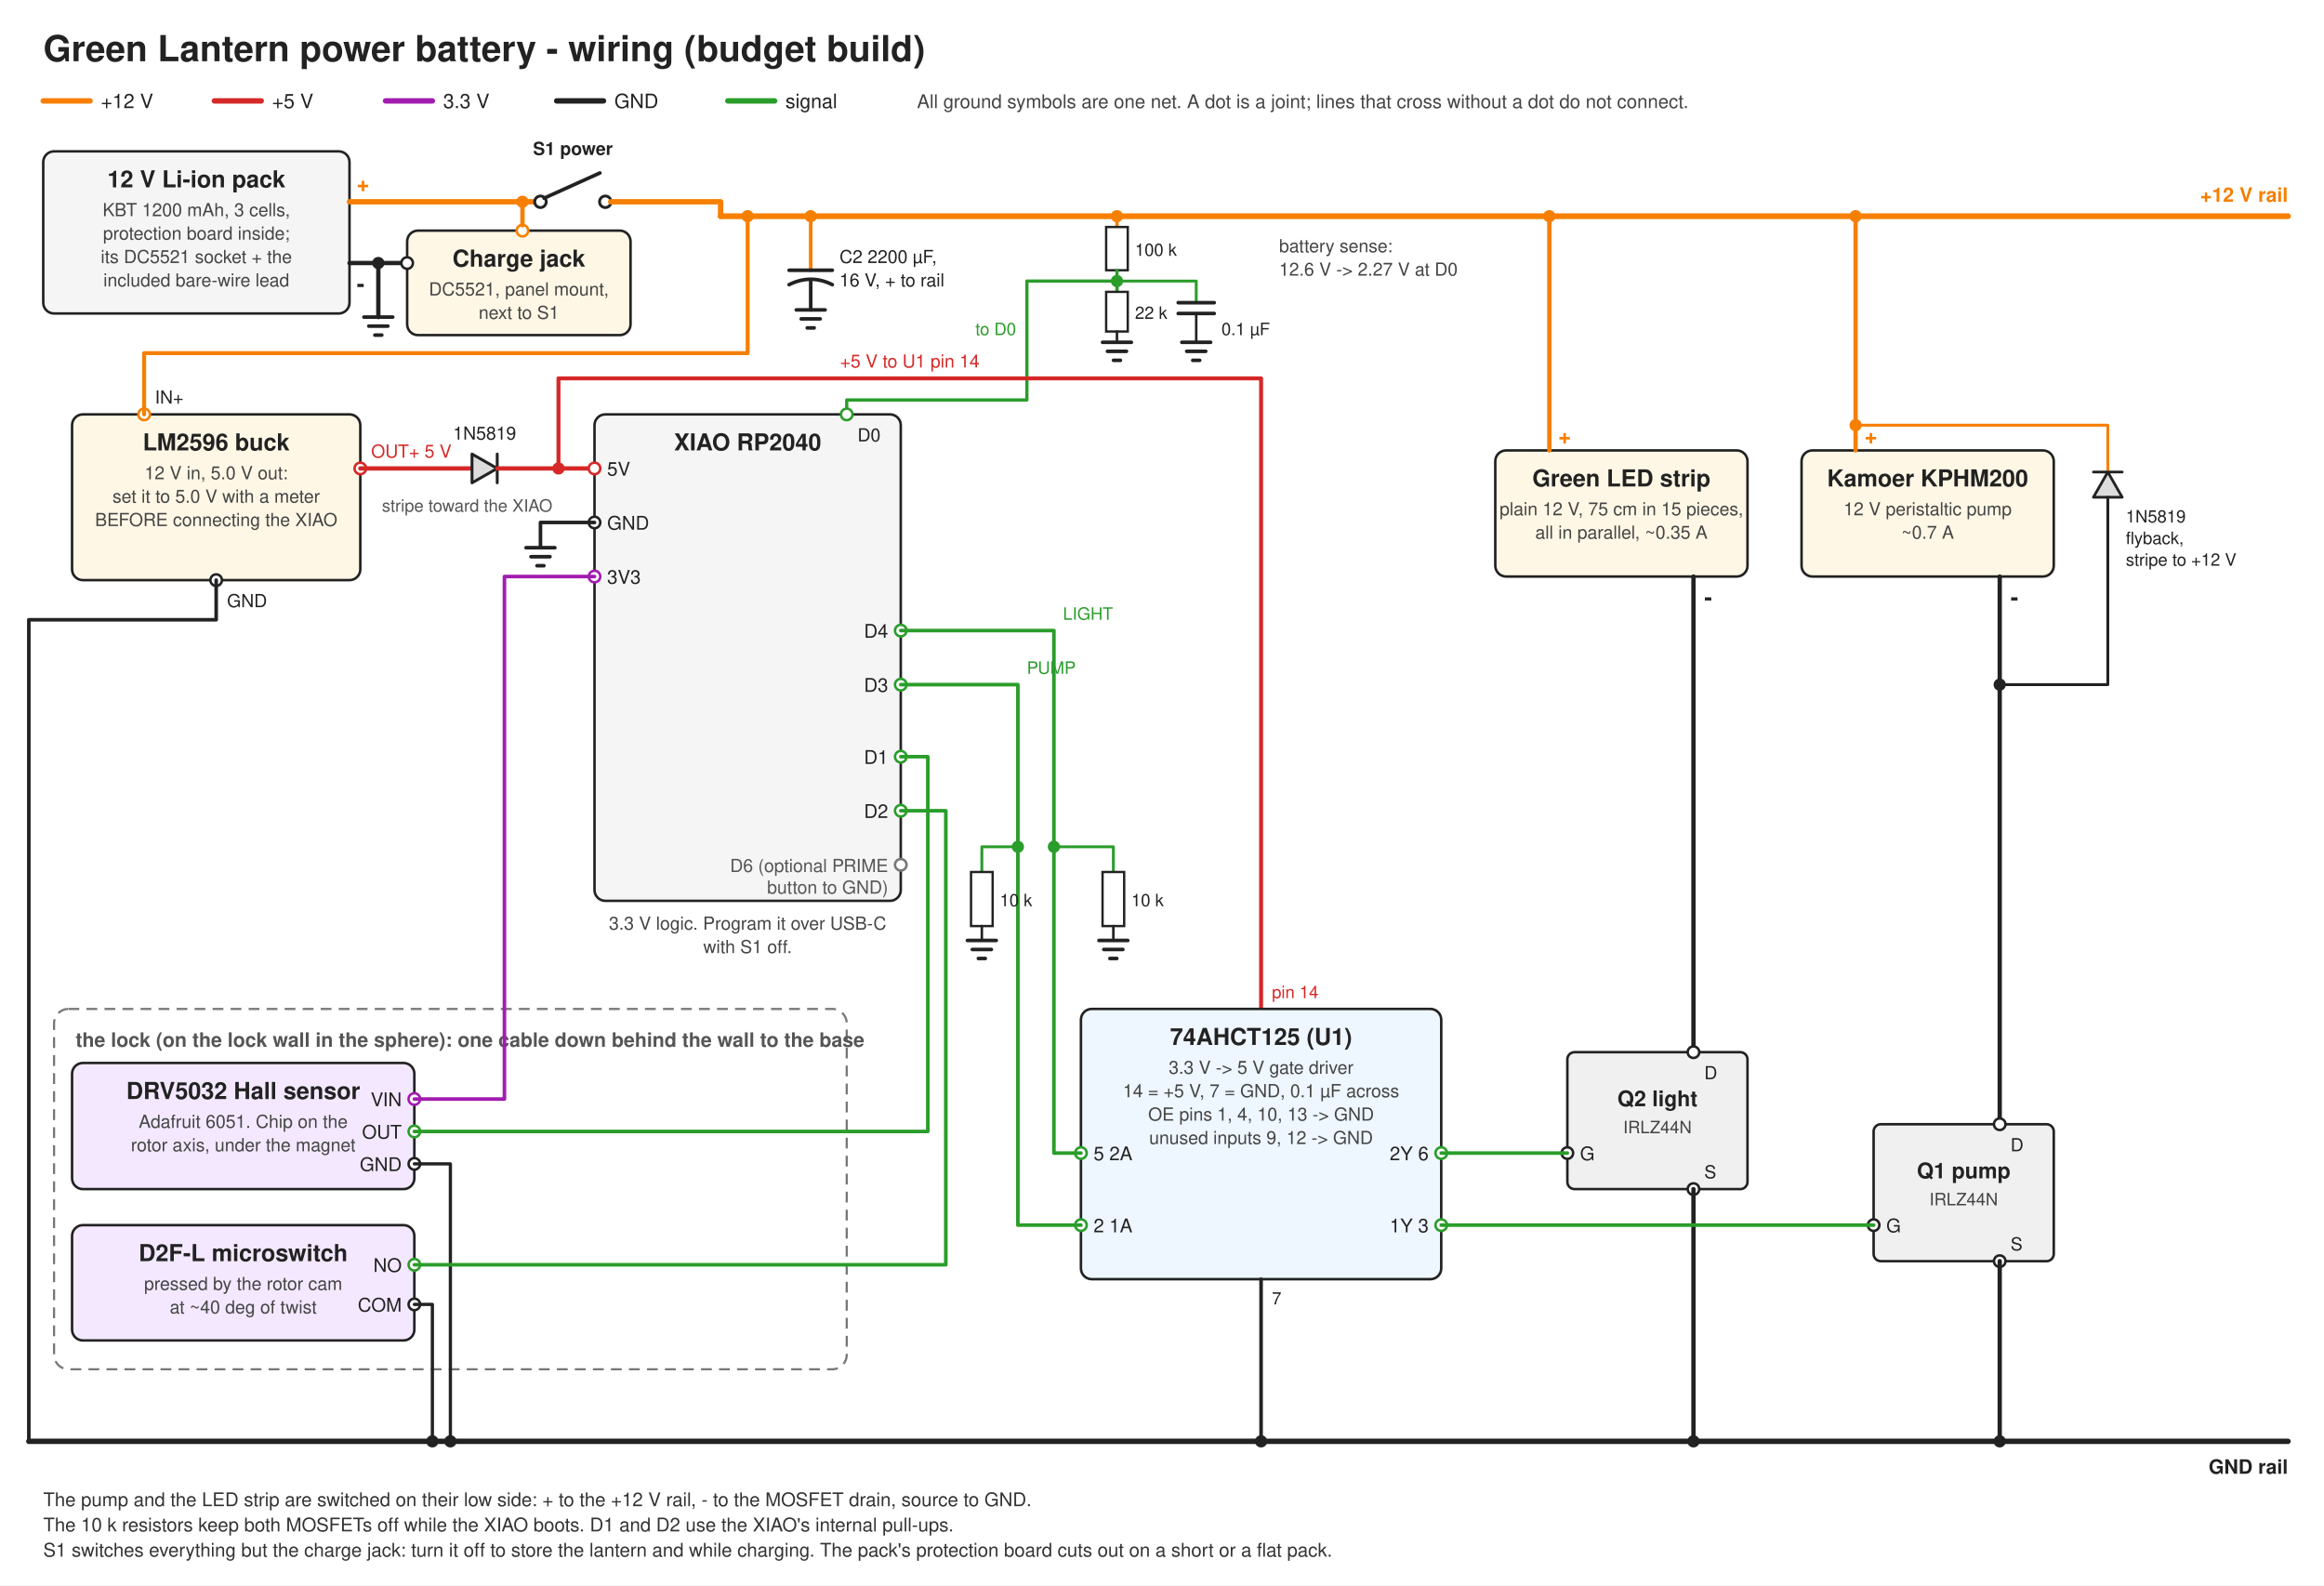
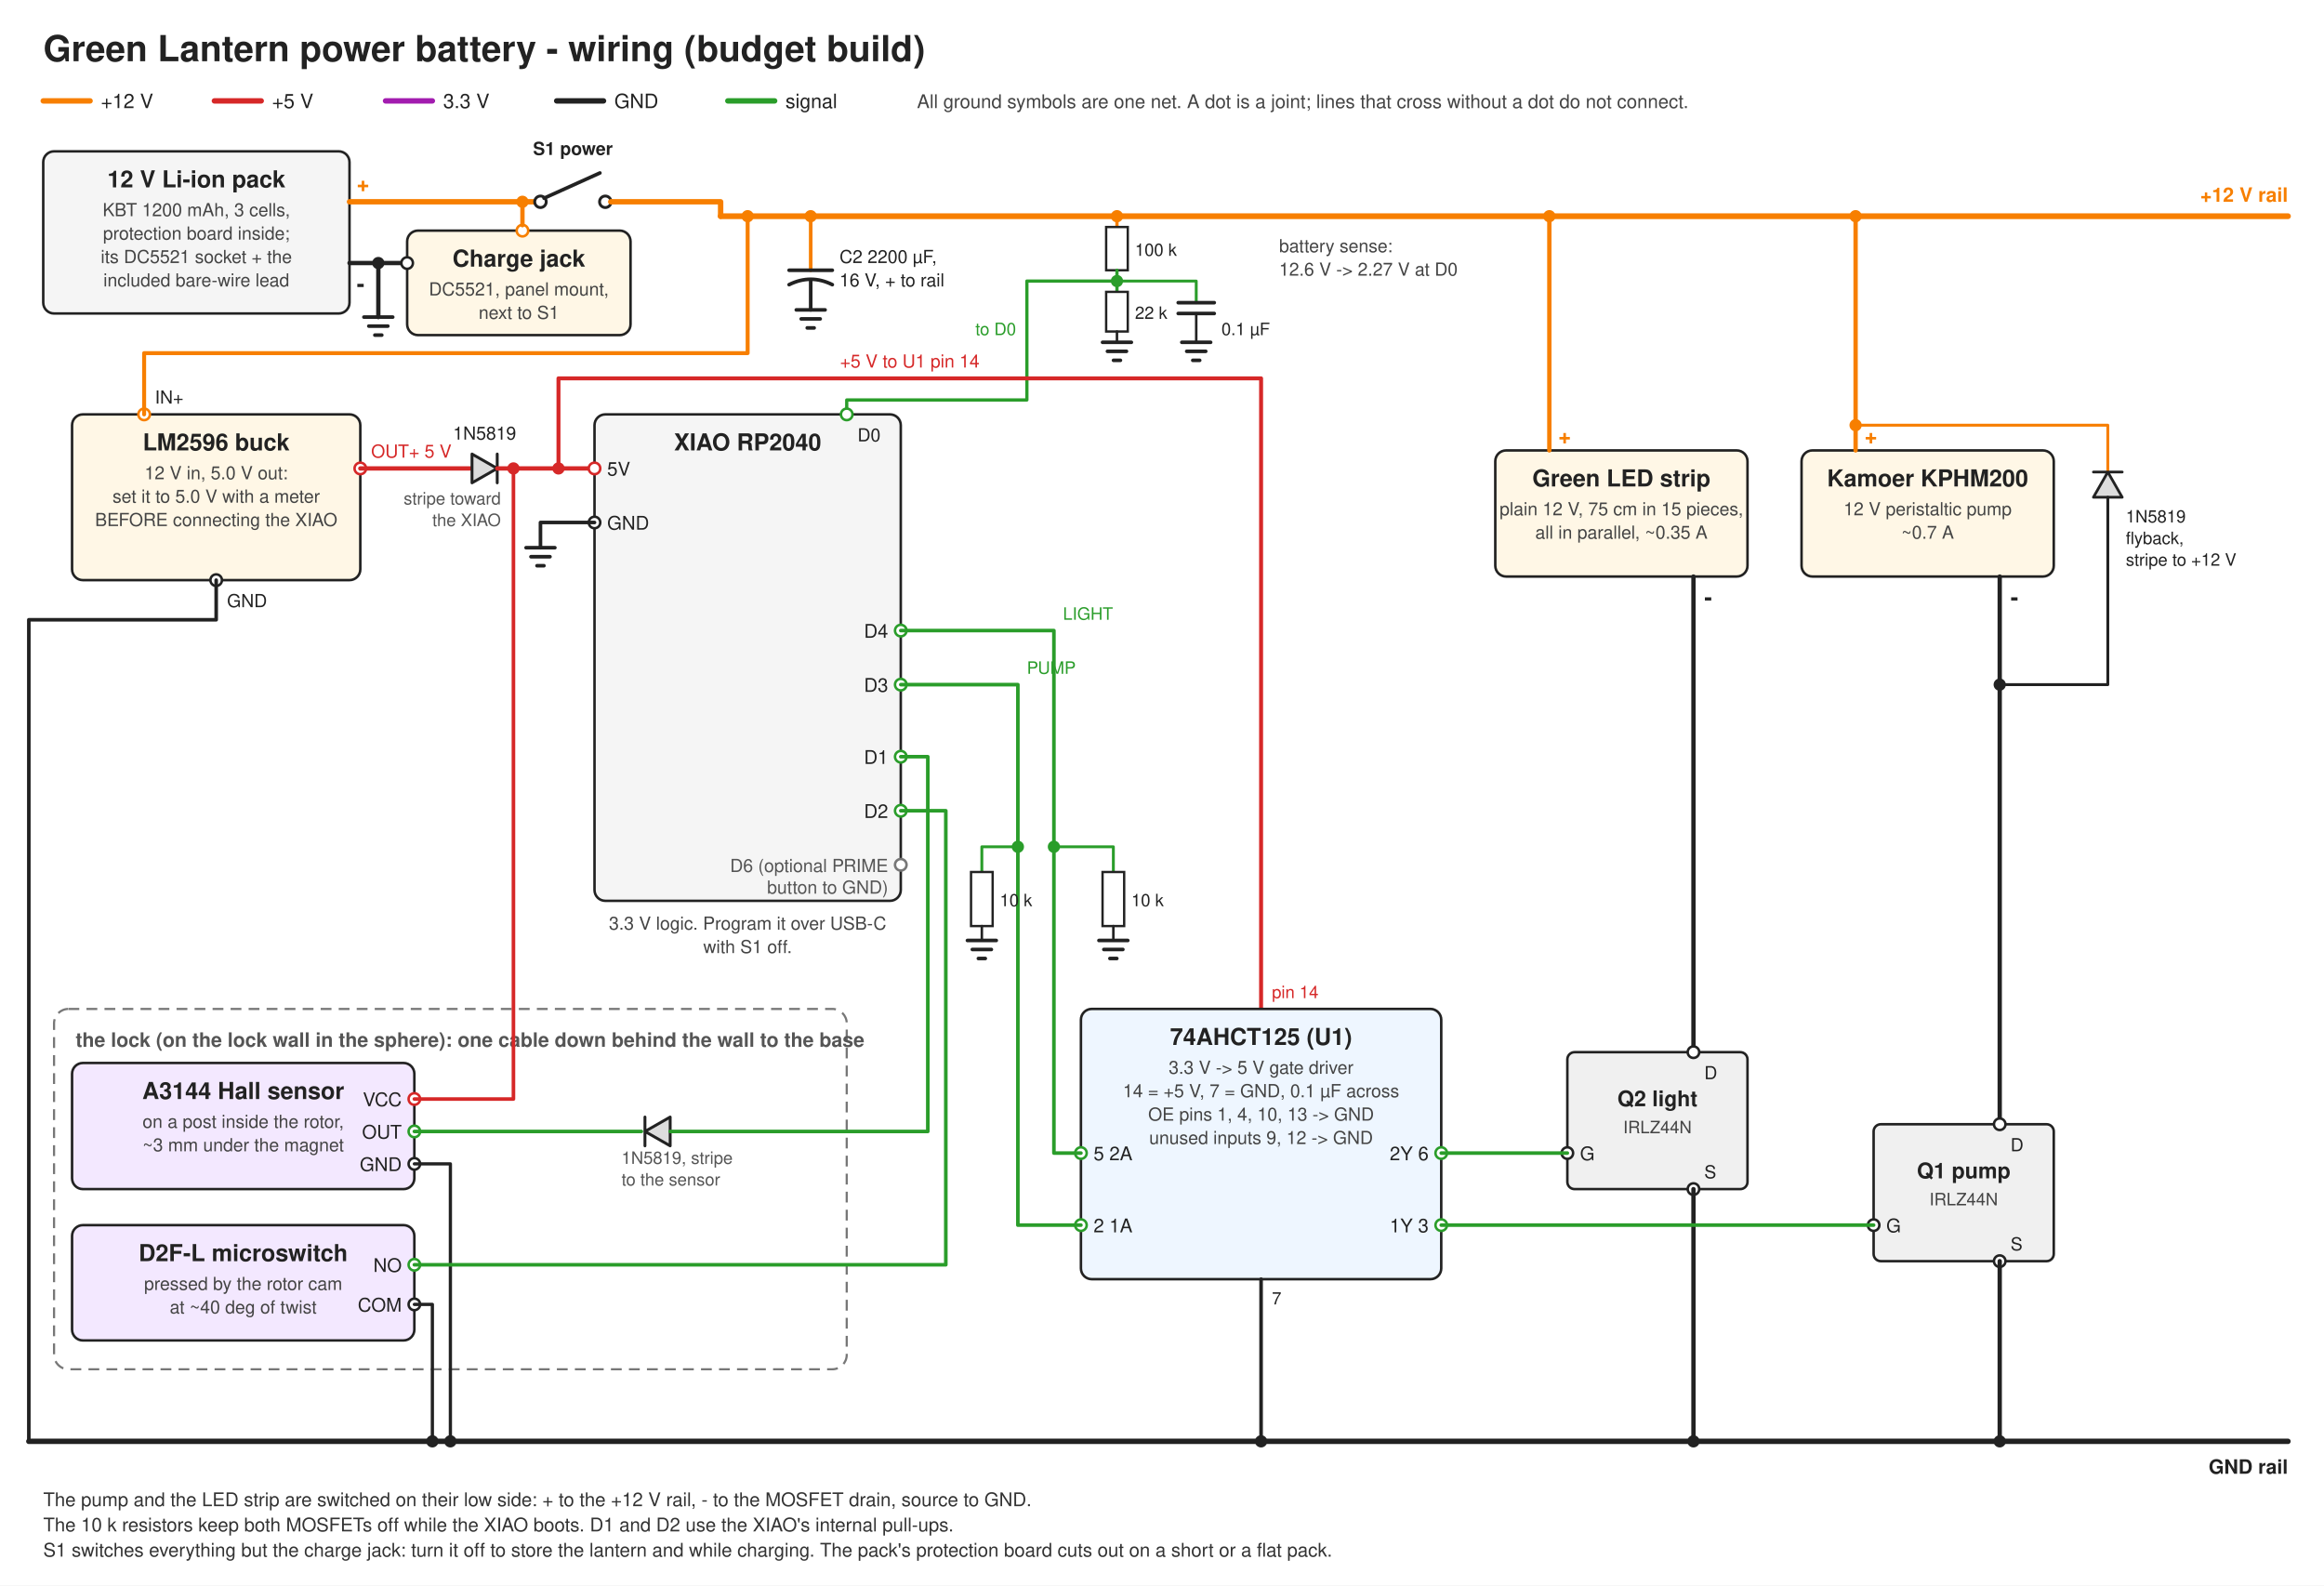
<svg xmlns="http://www.w3.org/2000/svg" viewBox="0 0 1290 880" width="1290" height="880" font-family="Helvetica, Arial, sans-serif" font-size="12" fill="#222222">
  <defs>
    <marker id="arr" viewBox="0 0 10 10" refX="9" refY="5" markerWidth="7" markerHeight="7" orient="auto-start-reverse">
      <path d="M0,0 L10,5 L0,10 z" fill="context-stroke" />
    </marker>
    <marker id="arrP" viewBox="0 0 10 10" refX="9" refY="5" markerWidth="7" markerHeight="7" orient="auto-start-reverse">
      <path d="M0,0 L10,5 L0,10 z" fill="#7c3aed" />
    </marker>
    <marker id="arrB" viewBox="0 0 10 10" refX="9" refY="5" markerWidth="7" markerHeight="7" orient="auto-start-reverse">
      <path d="M0,0 L10,5 L0,10 z" fill="#1d4ed8" />
    </marker>
    <marker id="arrGy" viewBox="0 0 10 10" refX="9" refY="5" markerWidth="7" markerHeight="7" orient="auto-start-reverse">
      <path d="M0,0 L10,5 L0,10 z" fill="#777777" />
    </marker>
    <marker id="arrG" viewBox="0 0 10 10" refX="9" refY="5" markerWidth="7" markerHeight="7" orient="auto-start-reverse">
      <path d="M0,0 L10,5 L0,10 z" fill="#2a9d2a" />
    </marker>
    <marker id="arrK" viewBox="0 0 10 10" refX="9" refY="5" markerWidth="7" markerHeight="7" orient="auto-start-reverse">
      <path d="M0,0 L10,5 L0,10 z" fill="#222222" />
    </marker>
    <marker id="arrO" viewBox="0 0 10 10" refX="9" refY="5" markerWidth="7" markerHeight="7" orient="auto-start-reverse">
      <path d="M0,0 L10,5 L0,10 z" fill="#f77f00" />
    </marker>
    <marker id="arrR" viewBox="0 0 10 10" refX="9" refY="5" markerWidth="7" markerHeight="7" orient="auto-start-reverse">
      <path d="M0,0 L10,5 L0,10 z" fill="#d62828" />
    </marker>
  </defs>
  <rect x="0" y="0" width="1290" height="880" fill="#ffffff" />
  <text x="24" y="34" font-size="20" text-anchor="start" font-weight="bold" fill="#222222">Green Lantern power battery - wiring (budget build)</text>
  <path d="M24,56 L50,56" fill="none" stroke="#f77f00" stroke-width="3" stroke-linecap="round" stroke-linejoin="round" />
  <text x="56" y="60" font-size="11" text-anchor="start" font-weight="normal" fill="#222222">+12 V</text>
  <path d="M119,56 L145,56" fill="none" stroke="#d62828" stroke-width="3" stroke-linecap="round" stroke-linejoin="round" />
  <text x="151" y="60" font-size="11" text-anchor="start" font-weight="normal" fill="#222222">+5 V</text>
  <path d="M214,56 L240,56" fill="none" stroke="#a21caf" stroke-width="3" stroke-linecap="round" stroke-linejoin="round" />
  <text x="246" y="60" font-size="11" text-anchor="start" font-weight="normal" fill="#222222">3.3 V</text>
  <path d="M309,56 L335,56" fill="none" stroke="#222222" stroke-width="3" stroke-linecap="round" stroke-linejoin="round" />
  <text x="341" y="60" font-size="11" text-anchor="start" font-weight="normal" fill="#222222">GND</text>
  <path d="M404,56 L430,56" fill="none" stroke="#2a9d2a" stroke-width="3" stroke-linecap="round" stroke-linejoin="round" />
  <text x="436" y="60" font-size="11" text-anchor="start" font-weight="normal" fill="#222222">signal</text>
  <text x="509" y="60" font-size="10.5" text-anchor="start" font-weight="normal" fill="#444">All ground symbols are one net. A dot is a joint; lines that cross without a dot do not connect.</text>
  <path d="M400,120 L1270,120" fill="none" stroke="#f77f00" stroke-width="3.2" stroke-linecap="round" stroke-linejoin="round" />
  <text x="1270" y="112" font-size="11" text-anchor="end" font-weight="bold" fill="#f77f00">+12 V rail</text>
  <path d="M16,800 L1270,800" fill="none" stroke="#222222" stroke-width="3" stroke-linecap="round" stroke-linejoin="round" />
  <text x="1270" y="818" font-size="11" text-anchor="end" font-weight="bold" fill="#222222">GND rail</text>
  <rect x="24" y="84" width="170" height="90" rx="6" fill="#f5f5f5" stroke="#222222" stroke-width="1.4" />
  <text x="109.0" y="104" font-size="13" text-anchor="middle" font-weight="bold" fill="#222222">12 V Li-ion pack</text>
  <text x="109.0" y="120" font-size="10" text-anchor="middle" font-weight="normal" fill="#444">KBT 1200 mAh, 3 cells,</text>
  <text x="109.0" y="133" font-size="10" text-anchor="middle" font-weight="normal" fill="#444">protection board inside;</text>
  <text x="109.0" y="146" font-size="10" text-anchor="middle" font-weight="normal" fill="#444">its DC5521 socket + the</text>
  <text x="109.0" y="159" font-size="10" text-anchor="middle" font-weight="normal" fill="#444">included bare-wire lead</text>
  <text x="198" y="106" font-size="12" text-anchor="start" font-weight="bold" fill="#f77f00">+</text>
  <text x="198" y="162" font-size="13" text-anchor="start" font-weight="bold" fill="#222222">-</text>
  <path d="M194,112 L300,112" fill="none" stroke="#f77f00" stroke-width="3" stroke-linecap="round" stroke-linejoin="round" />
  <circle cx="290" cy="112" r="3.4" fill="#f77f00" />
  <circle cx="300" cy="112" r="3.2" fill="#ffffff" stroke="#222222" stroke-width="1.6" />
  <circle cx="336" cy="112" r="3.2" fill="#ffffff" stroke="#222222" stroke-width="1.6" />
  <path d="M302,110 L333,96" fill="none" stroke="#222222" stroke-width="2" stroke-linecap="round" stroke-linejoin="round" />
  <text x="318" y="86" font-size="10" text-anchor="middle" font-weight="bold" fill="#222222">S1 power</text>
  <path d="M339,112 L400,112 L400,120" fill="none" stroke="#f77f00" stroke-width="3" stroke-linecap="round" stroke-linejoin="round" />
  <path d="M194,146 L226,146" fill="none" stroke="#222222" stroke-width="2.4" stroke-linecap="round" stroke-linejoin="round" />
  <circle cx="210" cy="146" r="3.4" fill="#222222" />
  <path d="M210,146 L210,176" fill="none" stroke="#222222" stroke-width="2.4" stroke-linecap="round" stroke-linejoin="round" />
  <path d="M202.0,176 L218.0,176 M204.72,181.0 L215.28,181.0 M208.08,186.0 L211.92,186.0" fill="none" stroke="#222222" stroke-width="2" stroke-linecap="round" stroke-linejoin="round" />
  <rect x="226" y="128" width="124" height="58" rx="6" fill="#fff7e6" stroke="#222222" stroke-width="1.4" />
  <text x="288.0" y="148" font-size="13" text-anchor="middle" font-weight="bold" fill="#222222">Charge jack</text>
  <text x="288.0" y="164" font-size="10" text-anchor="middle" font-weight="normal" fill="#444">DC5521, panel mount,</text>
  <text x="288.0" y="177" font-size="10" text-anchor="middle" font-weight="normal" fill="#444">next to S1</text>
  <circle cx="226" cy="146" r="3.2" fill="#ffffff" stroke="#222222" stroke-width="1.4" />
  <circle cx="290" cy="128" r="3.2" fill="#ffffff" stroke="#f77f00" stroke-width="1.4" />
  <path d="M290,112 L290,125" fill="none" stroke="#f77f00" stroke-width="2.4" stroke-linecap="round" stroke-linejoin="round" />
  <path d="M450,120 L450,150" fill="none" stroke="#f77f00" stroke-width="2" stroke-linecap="round" stroke-linejoin="round" />
  <path d="M438,150 L462,150 M438,158 Q450,152 462,158" fill="none" stroke="#222222" stroke-width="2" stroke-linecap="round" stroke-linejoin="round" />
  <path d="M450,156 L450,172" fill="none" stroke="#222222" stroke-width="2" stroke-linecap="round" stroke-linejoin="round" />
  <path d="M442.0,172 L458.0,172 M444.72,177.0 L455.28,177.0 M448.08,182.0 L451.92,182.0" fill="none" stroke="#222222" stroke-width="2" stroke-linecap="round" stroke-linejoin="round" />
  <text x="466" y="146" font-size="10" text-anchor="start" font-weight="normal" fill="#222222">C2 2200 µF,</text>
  <text x="466" y="159" font-size="10" text-anchor="start" font-weight="normal" fill="#222222">16 V, + to rail</text>
  <circle cx="450" cy="120" r="3.4" fill="#f77f00" />
  <circle cx="620" cy="120" r="3.4" fill="#f77f00" />
  <path d="M620,120 L620,126" fill="none" stroke="#f77f00" stroke-width="1.8" stroke-linecap="round" stroke-linejoin="round" />
  <rect x="614" y="126" width="12" height="24" rx="0" fill="#ffffff" stroke="#222222" stroke-width="1.3" />
  <text x="630" y="142" font-size="9.5" text-anchor="start" font-weight="normal" fill="#222222">100 k</text>
  <path d="M620,150 L620,162" fill="none" stroke="#2a9d2a" stroke-width="1.8" stroke-linecap="round" stroke-linejoin="round" />
  <circle cx="620" cy="156" r="3.4" fill="#2a9d2a" />
  <rect x="614" y="162" width="12" height="22" rx="0" fill="#ffffff" stroke="#222222" stroke-width="1.3" />
  <text x="630" y="177" font-size="9.5" text-anchor="start" font-weight="normal" fill="#222222">22 k</text>
  <path d="M620,184 L620,190" fill="none" stroke="#222222" stroke-width="1.4" stroke-linecap="round" stroke-linejoin="round" />
  <path d="M612.0,190 L628.0,190 M614.72,195.0 L625.28,195.0 M618.08,200.0 L621.92,200.0" fill="none" stroke="#222222" stroke-width="2" stroke-linecap="round" stroke-linejoin="round" />
  <path d="M620,156 L664,156 L664,168" fill="none" stroke="#2a9d2a" stroke-width="1.6" stroke-linecap="round" stroke-linejoin="round" />
  <path d="M654,168 L674,168 M654,174 L674,174" fill="none" stroke="#222222" stroke-width="2" stroke-linecap="round" stroke-linejoin="round" />
  <path d="M664,174 L664,190" fill="none" stroke="#222222" stroke-width="1.4" stroke-linecap="round" stroke-linejoin="round" />
  <path d="M656.0,190 L672.0,190 M658.72,195.0 L669.28,195.0 M662.08,200.0 L665.92,200.0" fill="none" stroke="#222222" stroke-width="2" stroke-linecap="round" stroke-linejoin="round" />
  <text x="678" y="186" font-size="9.5" text-anchor="start" font-weight="normal" fill="#222222">0.1 µF</text>
  <text x="710" y="140" font-size="10" text-anchor="start" font-weight="normal" fill="#444">battery sense:</text>
  <text x="710" y="153" font-size="10" text-anchor="start" font-weight="normal" fill="#444">12.6 V -&gt; 2.27 V at D0</text>
  <path d="M620,156 L570,156 L570,222 L470,222 L470,230" fill="none" stroke="#2a9d2a" stroke-width="1.8" stroke-linecap="round" stroke-linejoin="round" />
  <text x="564" y="186" font-size="9.5" text-anchor="end" font-weight="normal" fill="#2a9d2a">to D0</text>
  <rect x="40" y="230" width="160" height="92" rx="6" fill="#fff7e6" stroke="#222222" stroke-width="1.4" />
  <text x="120.0" y="250" font-size="13" text-anchor="middle" font-weight="bold" fill="#222222">LM2596 buck</text>
  <text x="120.0" y="266" font-size="10" text-anchor="middle" font-weight="normal" fill="#444">12 V in, 5.0 V out:</text>
  <text x="120.0" y="279" font-size="10" text-anchor="middle" font-weight="normal" fill="#444">set it to 5.0 V with a meter</text>
  <text x="120.0" y="292" font-size="10" text-anchor="middle" font-weight="normal" fill="#444">BEFORE connecting the XIAO</text>
  <circle cx="80" cy="230" r="3.2" fill="#ffffff" stroke="#f77f00" stroke-width="1.4" />
  <text x="86" y="224" font-size="10" text-anchor="start" font-weight="normal" fill="#222222">IN+</text>
  <path d="M80,230 L80,196 L415,196 L415,120" fill="none" stroke="#f77f00" stroke-width="2.2" stroke-linecap="round" stroke-linejoin="round" />
  <circle cx="415" cy="120" r="3.4" fill="#f77f00" />
  <circle cx="120" cy="322" r="3.2" fill="#ffffff" stroke="#222222" stroke-width="1.4" />
  <text x="126" y="337" font-size="10" text-anchor="start" font-weight="normal" fill="#222222">GND</text>
  <path d="M120,322 L120,344 L16,344 L16,800" fill="none" stroke="#222222" stroke-width="2" stroke-linecap="round" stroke-linejoin="round" />
  <circle cx="200" cy="260" r="3.2" fill="#ffffff" stroke="#d62828" stroke-width="1.4" />
  <text x="207" y="264" font-size="10.5" text-anchor="start" font-weight="normal" fill="#222222" />
  <text x="206" y="254" font-size="10" text-anchor="start" font-weight="normal" fill="#d62828">OUT+ 5 V</text>
  <path d="M200,260 L262,260" fill="none" stroke="#d62828" stroke-width="2.4" stroke-linecap="round" stroke-linejoin="round" />
  <path d="M262,252 L262,268 L276,260 Z M276,252 L276,268" fill="#dddddd" stroke="#222222" stroke-width="1.6" stroke-linecap="round" stroke-linejoin="round" />
  <text x="269" y="244" font-size="10" text-anchor="middle" font-weight="normal" fill="#222222">1N5819</text>
-   <text x="212" y="284" font-size="9.5" text-anchor="start" font-weight="normal" fill="#555">stripe toward the XIAO</text>
+   <text x="278" y="280" font-size="9.5" text-anchor="end" font-weight="normal" fill="#555">stripe toward</text>
+   <text x="278" y="292" font-size="9.5" text-anchor="end" font-weight="normal" fill="#555">the XIAO</text>
  <path d="M276,260 L330,260" fill="none" stroke="#d62828" stroke-width="2.4" stroke-linecap="round" stroke-linejoin="round" />
  <rect x="330" y="230" width="170" height="270" rx="6" fill="#f5f5f5" stroke="#222222" stroke-width="1.4" />
  <text x="415.0" y="250" font-size="13" text-anchor="middle" font-weight="bold" fill="#222222">XIAO RP2040</text>
  <text x="415.0" y="516" font-size="10" text-anchor="middle" font-weight="normal" fill="#444">3.3 V logic. Program it over USB-C</text>
  <text x="415.0" y="529" font-size="10" text-anchor="middle" font-weight="normal" fill="#444">with S1 off.</text>
  <circle cx="330" cy="260" r="3.2" fill="#ffffff" stroke="#d62828" stroke-width="1.4" />
  <text x="337" y="264" font-size="10.5" text-anchor="start" font-weight="normal" fill="#222222">5V</text>
  <circle cx="330" cy="290" r="3.2" fill="#ffffff" stroke="#222222" stroke-width="1.4" />
  <text x="337" y="294" font-size="10.5" text-anchor="start" font-weight="normal" fill="#222222">GND</text>
-   <circle cx="330" cy="320" r="3.2" fill="#ffffff" stroke="#a21caf" stroke-width="1.4" />
-   <text x="337" y="324" font-size="10.5" text-anchor="start" font-weight="normal" fill="#222222">3V3</text>
  <circle cx="500" cy="350" r="3.2" fill="#ffffff" stroke="#2a9d2a" stroke-width="1.4" />
  <text x="493" y="354" font-size="10.5" text-anchor="end" font-weight="normal" fill="#222222">D4</text>
  <circle cx="500" cy="380" r="3.2" fill="#ffffff" stroke="#2a9d2a" stroke-width="1.4" />
  <text x="493" y="384" font-size="10.5" text-anchor="end" font-weight="normal" fill="#222222">D3</text>
  <circle cx="500" cy="420" r="3.2" fill="#ffffff" stroke="#2a9d2a" stroke-width="1.4" />
  <text x="493" y="424" font-size="10.5" text-anchor="end" font-weight="normal" fill="#222222">D1</text>
  <circle cx="500" cy="450" r="3.2" fill="#ffffff" stroke="#2a9d2a" stroke-width="1.4" />
  <text x="493" y="454" font-size="10.5" text-anchor="end" font-weight="normal" fill="#222222">D2</text>
  <circle cx="470" cy="230" r="3.2" fill="#ffffff" stroke="#2a9d2a" stroke-width="1.4" />
  <text x="476" y="245" font-size="10" text-anchor="start" font-weight="normal" fill="#222222">D0</text>
  <circle cx="500" cy="480" r="3.2" fill="#ffffff" stroke="#777777" stroke-width="1.4" />
  <text x="493" y="484" font-size="10" text-anchor="end" font-weight="normal" fill="#555">D6 (optional PRIME</text>
  <text x="493" y="496" font-size="10" text-anchor="end" font-weight="normal" fill="#555">button to GND)</text>
  <path d="M330,290 L300,290 L300,304" fill="none" stroke="#222222" stroke-width="2" stroke-linecap="round" stroke-linejoin="round" />
  <path d="M292.0,304 L308.0,304 M294.72,309.0 L305.28,309.0 M298.08,314.0 L301.92,314.0" fill="none" stroke="#222222" stroke-width="2" stroke-linecap="round" stroke-linejoin="round" />
  <circle cx="310" cy="260" r="3.4" fill="#d62828" />
  <path d="M310,260 L310,210 L700,210 L700,560" fill="none" stroke="#d62828" stroke-width="2.2" stroke-linecap="round" stroke-linejoin="round" />
  <text x="505" y="204" font-size="10" text-anchor="middle" font-weight="normal" fill="#d62828">+5 V to U1 pin 14</text>
  <rect x="600" y="560" width="200" height="150" rx="6" fill="#eef6ff" stroke="#222222" stroke-width="1.4" />
  <text x="700.0" y="580" font-size="13" text-anchor="middle" font-weight="bold" fill="#222222">74AHCT125 (U1)</text>
  <text x="700.0" y="596" font-size="10" text-anchor="middle" font-weight="normal" fill="#444">3.3 V -&gt; 5 V gate driver</text>
  <text x="700.0" y="609" font-size="10" text-anchor="middle" font-weight="normal" fill="#444">14 = +5 V, 7 = GND, 0.1 µF across</text>
  <text x="700.0" y="622" font-size="10" text-anchor="middle" font-weight="normal" fill="#444">OE pins 1, 4, 10, 13 -&gt; GND</text>
  <text x="700.0" y="635" font-size="10" text-anchor="middle" font-weight="normal" fill="#444">unused inputs 9, 12 -&gt; GND</text>
  <text x="706" y="554" font-size="9.5" text-anchor="start" font-weight="normal" fill="#d62828">pin 14</text>
  <circle cx="600" cy="640" r="3.2" fill="#ffffff" stroke="#2a9d2a" stroke-width="1.4" />
  <text x="607" y="644" font-size="10.5" text-anchor="start" font-weight="normal" fill="#222222">5  2A</text>
  <circle cx="800" cy="640" r="3.2" fill="#ffffff" stroke="#2a9d2a" stroke-width="1.4" />
  <text x="793" y="644" font-size="10.5" text-anchor="end" font-weight="normal" fill="#222222">2Y  6</text>
  <circle cx="600" cy="680" r="3.2" fill="#ffffff" stroke="#2a9d2a" stroke-width="1.4" />
  <text x="607" y="684" font-size="10.5" text-anchor="start" font-weight="normal" fill="#222222">2  1A</text>
  <circle cx="800" cy="680" r="3.2" fill="#ffffff" stroke="#2a9d2a" stroke-width="1.4" />
  <text x="793" y="684" font-size="10.5" text-anchor="end" font-weight="normal" fill="#222222">1Y  3</text>
  <path d="M700.0,710 L700.0,800" fill="none" stroke="#222222" stroke-width="2" stroke-linecap="round" stroke-linejoin="round" />
  <text x="706.0" y="724" font-size="9.5" text-anchor="start" font-weight="normal" fill="#222222">7</text>
  <circle cx="700.0" cy="800" r="3.4" fill="#222222" />
  <path d="M500,350 L585,350 L585,640 L600,640" fill="none" stroke="#2a9d2a" stroke-width="2" stroke-linecap="round" stroke-linejoin="round" />
  <path d="M500,380 L565,380 L565,680 L600,680" fill="none" stroke="#2a9d2a" stroke-width="2" stroke-linecap="round" stroke-linejoin="round" />
  <text x="590" y="344" font-size="9.5" text-anchor="start" font-weight="normal" fill="#2a9d2a">LIGHT</text>
  <text x="570" y="374" font-size="9.5" text-anchor="start" font-weight="normal" fill="#2a9d2a">PUMP</text>
  <circle cx="585" cy="470" r="3.4" fill="#2a9d2a" />
  <path d="M585,470 L618,470 L618,484" fill="none" stroke="#2a9d2a" stroke-width="1.6" stroke-linecap="round" stroke-linejoin="round" />
  <rect x="612" y="484" width="12" height="30" rx="0" fill="#ffffff" stroke="#222222" stroke-width="1.3" />
  <text x="628" y="503" font-size="9.5" text-anchor="start" font-weight="normal" fill="#222222">10 k</text>
  <path d="M618,514 L618,522" fill="none" stroke="#222222" stroke-width="1.4" stroke-linecap="round" stroke-linejoin="round" />
  <path d="M610.0,522 L626.0,522 M612.72,527.0 L623.28,527.0 M616.08,532.0 L619.92,532.0" fill="none" stroke="#222222" stroke-width="2" stroke-linecap="round" stroke-linejoin="round" />
  <circle cx="565" cy="470" r="3.4" fill="#2a9d2a" />
  <path d="M565,470 L545,470 L545,484" fill="none" stroke="#2a9d2a" stroke-width="1.6" stroke-linecap="round" stroke-linejoin="round" />
  <rect x="539" y="484" width="12" height="30" rx="0" fill="#ffffff" stroke="#222222" stroke-width="1.3" />
  <text x="555" y="503" font-size="9.5" text-anchor="start" font-weight="normal" fill="#222222">10 k</text>
  <path d="M545,514 L545,522" fill="none" stroke="#222222" stroke-width="1.4" stroke-linecap="round" stroke-linejoin="round" />
  <path d="M537.0,522 L553.0,522 M539.72,527.0 L550.28,527.0 M543.08,532.0 L546.92,532.0" fill="none" stroke="#222222" stroke-width="2" stroke-linecap="round" stroke-linejoin="round" />
  <rect x="830" y="250" width="140" height="70" rx="6" fill="#fff7e6" stroke="#222222" stroke-width="1.4" />
  <text x="900.0" y="270" font-size="13" text-anchor="middle" font-weight="bold" fill="#222222">Green LED strip</text>
  <text x="900.0" y="286" font-size="10" text-anchor="middle" font-weight="normal" fill="#444">plain 12 V, 75 cm in 15 pieces,</text>
  <text x="900.0" y="299" font-size="10" text-anchor="middle" font-weight="normal" fill="#444">all in parallel, ~0.35 A</text>
  <path d="M860,120 L860,250" fill="none" stroke="#f77f00" stroke-width="2.4" stroke-linecap="round" stroke-linejoin="round" />
  <circle cx="860" cy="120" r="3.4" fill="#f77f00" />
  <text x="865" y="246" font-size="12" text-anchor="start" font-weight="bold" fill="#f77f00">+</text>
  <path d="M940,320 L940,584" fill="none" stroke="#222222" stroke-width="2.4" stroke-linecap="round" stroke-linejoin="round" />
  <text x="946" y="336" font-size="13" text-anchor="start" font-weight="bold" fill="#222222">-</text>
  <rect x="870" y="584" width="100" height="76" rx="4" fill="#f0f0f0" stroke="#222222" stroke-width="1.4" />
  <text x="920" y="614" font-size="12" text-anchor="middle" font-weight="bold" fill="#222222">Q2 light</text>
  <text x="920" y="629" font-size="9.5" text-anchor="middle" font-weight="normal" fill="#444">IRLZ44N</text>
  <circle cx="940" cy="584" r="3.2" fill="#ffffff" stroke="#222222" stroke-width="1.4" />
  <text x="946" y="599" font-size="10" text-anchor="start" font-weight="normal" fill="#222222">D</text>
  <circle cx="870" cy="640" r="3.2" fill="#ffffff" stroke="#222222" stroke-width="1.4" />
  <text x="877" y="644" font-size="10.5" text-anchor="start" font-weight="normal" fill="#222222">G</text>
  <circle cx="940" cy="660" r="3.2" fill="#ffffff" stroke="#222222" stroke-width="1.4" />
  <text x="946" y="654" font-size="10" text-anchor="start" font-weight="normal" fill="#222222">S</text>
  <path d="M940,660 L940,800" fill="none" stroke="#222222" stroke-width="2.4" stroke-linecap="round" stroke-linejoin="round" />
  <circle cx="940" cy="800" r="3.4" fill="#222222" />
  <path d="M800,640 L870,640" fill="none" stroke="#2a9d2a" stroke-width="2" stroke-linecap="round" stroke-linejoin="round" />
  <rect x="1000" y="250" width="140" height="70" rx="6" fill="#fff7e6" stroke="#222222" stroke-width="1.4" />
  <text x="1070.0" y="270" font-size="13" text-anchor="middle" font-weight="bold" fill="#222222">Kamoer KPHM200</text>
  <text x="1070.0" y="286" font-size="10" text-anchor="middle" font-weight="normal" fill="#444">12 V peristaltic pump</text>
  <text x="1070.0" y="299" font-size="10" text-anchor="middle" font-weight="normal" fill="#444">~0.7 A</text>
  <path d="M1030,120 L1030,250" fill="none" stroke="#f77f00" stroke-width="2.4" stroke-linecap="round" stroke-linejoin="round" />
  <circle cx="1030" cy="120" r="3.4" fill="#f77f00" />
  <text x="1035" y="246" font-size="12" text-anchor="start" font-weight="bold" fill="#f77f00">+</text>
  <path d="M1110,320 L1110,624" fill="none" stroke="#222222" stroke-width="2.4" stroke-linecap="round" stroke-linejoin="round" />
  <text x="1116" y="336" font-size="13" text-anchor="start" font-weight="bold" fill="#222222">-</text>
  <rect x="1040" y="624" width="100" height="76" rx="4" fill="#f0f0f0" stroke="#222222" stroke-width="1.4" />
  <text x="1090" y="654" font-size="12" text-anchor="middle" font-weight="bold" fill="#222222">Q1 pump</text>
  <text x="1090" y="669" font-size="9.5" text-anchor="middle" font-weight="normal" fill="#444">IRLZ44N</text>
  <circle cx="1110" cy="624" r="3.2" fill="#ffffff" stroke="#222222" stroke-width="1.4" />
  <text x="1116" y="639" font-size="10" text-anchor="start" font-weight="normal" fill="#222222">D</text>
  <circle cx="1040" cy="680" r="3.2" fill="#ffffff" stroke="#222222" stroke-width="1.4" />
  <text x="1047" y="684" font-size="10.5" text-anchor="start" font-weight="normal" fill="#222222">G</text>
  <circle cx="1110" cy="700" r="3.2" fill="#ffffff" stroke="#222222" stroke-width="1.4" />
  <text x="1116" y="694" font-size="10" text-anchor="start" font-weight="normal" fill="#222222">S</text>
  <path d="M1110,700 L1110,800" fill="none" stroke="#222222" stroke-width="2.4" stroke-linecap="round" stroke-linejoin="round" />
  <circle cx="1110" cy="800" r="3.4" fill="#222222" />
  <path d="M800,680 L1040,680" fill="none" stroke="#2a9d2a" stroke-width="2" stroke-linecap="round" stroke-linejoin="round" />
  <path d="M1030,236 L1170,236 L1170,262" fill="none" stroke="#f77f00" stroke-width="1.6" stroke-linecap="round" stroke-linejoin="round" />
  <circle cx="1030" cy="236" r="3.4" fill="#f77f00" />
  <path d="M1162,276 L1178,276 L1170,262 Z M1162,262 L1178,262" fill="#dddddd" stroke="#222222" stroke-width="1.5" stroke-linecap="round" stroke-linejoin="round" />
  <path d="M1170,276 L1170,380 L1110,380" fill="none" stroke="#222222" stroke-width="1.6" stroke-linecap="round" stroke-linejoin="round" />
  <circle cx="1110" cy="380" r="3.4" fill="#222222" />
  <text x="1180" y="290" font-size="9.5" text-anchor="start" font-weight="normal" fill="#222222">1N5819</text>
  <text x="1180" y="302" font-size="9.5" text-anchor="start" font-weight="normal" fill="#222222">flyback,</text>
  <text x="1180" y="314" font-size="9.5" text-anchor="start" font-weight="normal" fill="#222222">stripe to +12 V</text>
  <rect x="30" y="560" width="440" height="200" rx="8" fill="none" stroke="#777777" stroke-width="1.2" stroke-dasharray="6,4" />
  <rect x="38" y="568" width="392" height="17" rx="0" fill="#ffffff" stroke="#ffffff" stroke-width="0" />
  <text x="42" y="581" font-size="11" text-anchor="start" font-weight="bold" fill="#555">the lock (on the lock wall in the sphere): one cable down behind the wall to the base</text>
  <rect x="40" y="590" width="190" height="70" rx="6" fill="#f3e8ff" stroke="#222222" stroke-width="1.4" />
-   <text x="135.0" y="610" font-size="13" text-anchor="middle" font-weight="bold" fill="#222222">DRV5032 Hall sensor</text>
-   <text x="135.0" y="626" font-size="10" text-anchor="middle" font-weight="normal" fill="#444">Adafruit 6051. Chip on the</text>
-   <text x="135.0" y="639" font-size="10" text-anchor="middle" font-weight="normal" fill="#444">rotor axis, under the magnet</text>
-   <circle cx="230" cy="610" r="3.2" fill="#ffffff" stroke="#a21caf" stroke-width="1.4" />
-   <text x="223" y="614" font-size="10.5" text-anchor="end" font-weight="normal" fill="#222222">VIN</text>
+   <text x="135.0" y="610" font-size="13" text-anchor="middle" font-weight="bold" fill="#222222">A3144 Hall sensor</text>
+   <text x="135.0" y="626" font-size="10" text-anchor="middle" font-weight="normal" fill="#444">on a post inside the rotor,</text>
+   <text x="135.0" y="639" font-size="10" text-anchor="middle" font-weight="normal" fill="#444">~3 mm under the magnet</text>
+   <circle cx="230" cy="610" r="3.2" fill="#ffffff" stroke="#d62828" stroke-width="1.4" />
+   <text x="223" y="614" font-size="10.5" text-anchor="end" font-weight="normal" fill="#222222">VCC</text>
  <circle cx="230" cy="628" r="3.2" fill="#ffffff" stroke="#2a9d2a" stroke-width="1.4" />
  <text x="223" y="632" font-size="10.5" text-anchor="end" font-weight="normal" fill="#222222">OUT</text>
  <circle cx="230" cy="646" r="3.2" fill="#ffffff" stroke="#222222" stroke-width="1.4" />
  <text x="223" y="650" font-size="10.5" text-anchor="end" font-weight="normal" fill="#222222">GND</text>
-   <path d="M230,610 L280,610 L280,320 L330,320" fill="none" stroke="#a21caf" stroke-width="2" stroke-linecap="round" stroke-linejoin="round" />
-   <path d="M230,628 L515,628 L515,420 L500,420" fill="none" stroke="#2a9d2a" stroke-width="2" stroke-linecap="round" stroke-linejoin="round" />
+   <path d="M230,610 L285,610 L285,260" fill="none" stroke="#d62828" stroke-width="2" stroke-linecap="round" stroke-linejoin="round" />
+   <circle cx="285" cy="260" r="3.4" fill="#d62828" />
+   <path d="M230,628 L356,628" fill="none" stroke="#2a9d2a" stroke-width="2" stroke-linecap="round" stroke-linejoin="round" />
+   <path d="M372,620 L372,636 L358,628 Z M358,620 L358,636" fill="#dddddd" stroke="#222222" stroke-width="1.6" stroke-linecap="round" stroke-linejoin="round" />
+   <path d="M372,628 L515,628 L515,420 L500,420" fill="none" stroke="#2a9d2a" stroke-width="2" stroke-linecap="round" stroke-linejoin="round" />
+   <text x="345" y="646" font-size="9.5" text-anchor="start" font-weight="normal" fill="#555">1N5819, stripe</text>
+   <text x="345" y="658" font-size="9.5" text-anchor="start" font-weight="normal" fill="#555">to the sensor</text>
  <path d="M230,646 L250,646 L250,800" fill="none" stroke="#222222" stroke-width="1.8" stroke-linecap="round" stroke-linejoin="round" />
  <circle cx="250" cy="800" r="3.4" fill="#222222" />
  <rect x="40" y="680" width="190" height="64" rx="6" fill="#f3e8ff" stroke="#222222" stroke-width="1.4" />
  <text x="135.0" y="700" font-size="13" text-anchor="middle" font-weight="bold" fill="#222222">D2F-L microswitch</text>
  <text x="135.0" y="716" font-size="10" text-anchor="middle" font-weight="normal" fill="#444">pressed by the rotor cam</text>
  <text x="135.0" y="729" font-size="10" text-anchor="middle" font-weight="normal" fill="#444">at ~40 deg of twist</text>
  <circle cx="230" cy="702" r="3.2" fill="#ffffff" stroke="#2a9d2a" stroke-width="1.4" />
  <text x="223" y="706" font-size="10.5" text-anchor="end" font-weight="normal" fill="#222222">NO</text>
  <circle cx="230" cy="724" r="3.2" fill="#ffffff" stroke="#222222" stroke-width="1.4" />
  <text x="223" y="728" font-size="10.5" text-anchor="end" font-weight="normal" fill="#222222">COM</text>
  <path d="M230,702 L525,702 L525,450 L500,450" fill="none" stroke="#2a9d2a" stroke-width="2" stroke-linecap="round" stroke-linejoin="round" />
  <path d="M230,724 L240,724 L240,800" fill="none" stroke="#222222" stroke-width="1.8" stroke-linecap="round" stroke-linejoin="round" />
  <circle cx="240" cy="800" r="3.4" fill="#222222" />
  <text x="24" y="836" font-size="10.5" text-anchor="start" font-weight="normal" fill="#333">The pump and the LED strip are switched on their low side: + to the +12 V rail, - to the MOSFET drain, source to GND.</text>
  <text x="24" y="850" font-size="10.5" text-anchor="start" font-weight="normal" fill="#333">The 10 k resistors keep both MOSFETs off while the XIAO boots. D1 and D2 use the XIAO's internal pull-ups.</text>
  <text x="24" y="864" font-size="10.5" text-anchor="start" font-weight="normal" fill="#333">S1 switches everything but the charge jack: turn it off to store the lantern and while charging. The pack's protection board cuts out on a short or a flat pack.</text>
</svg>
